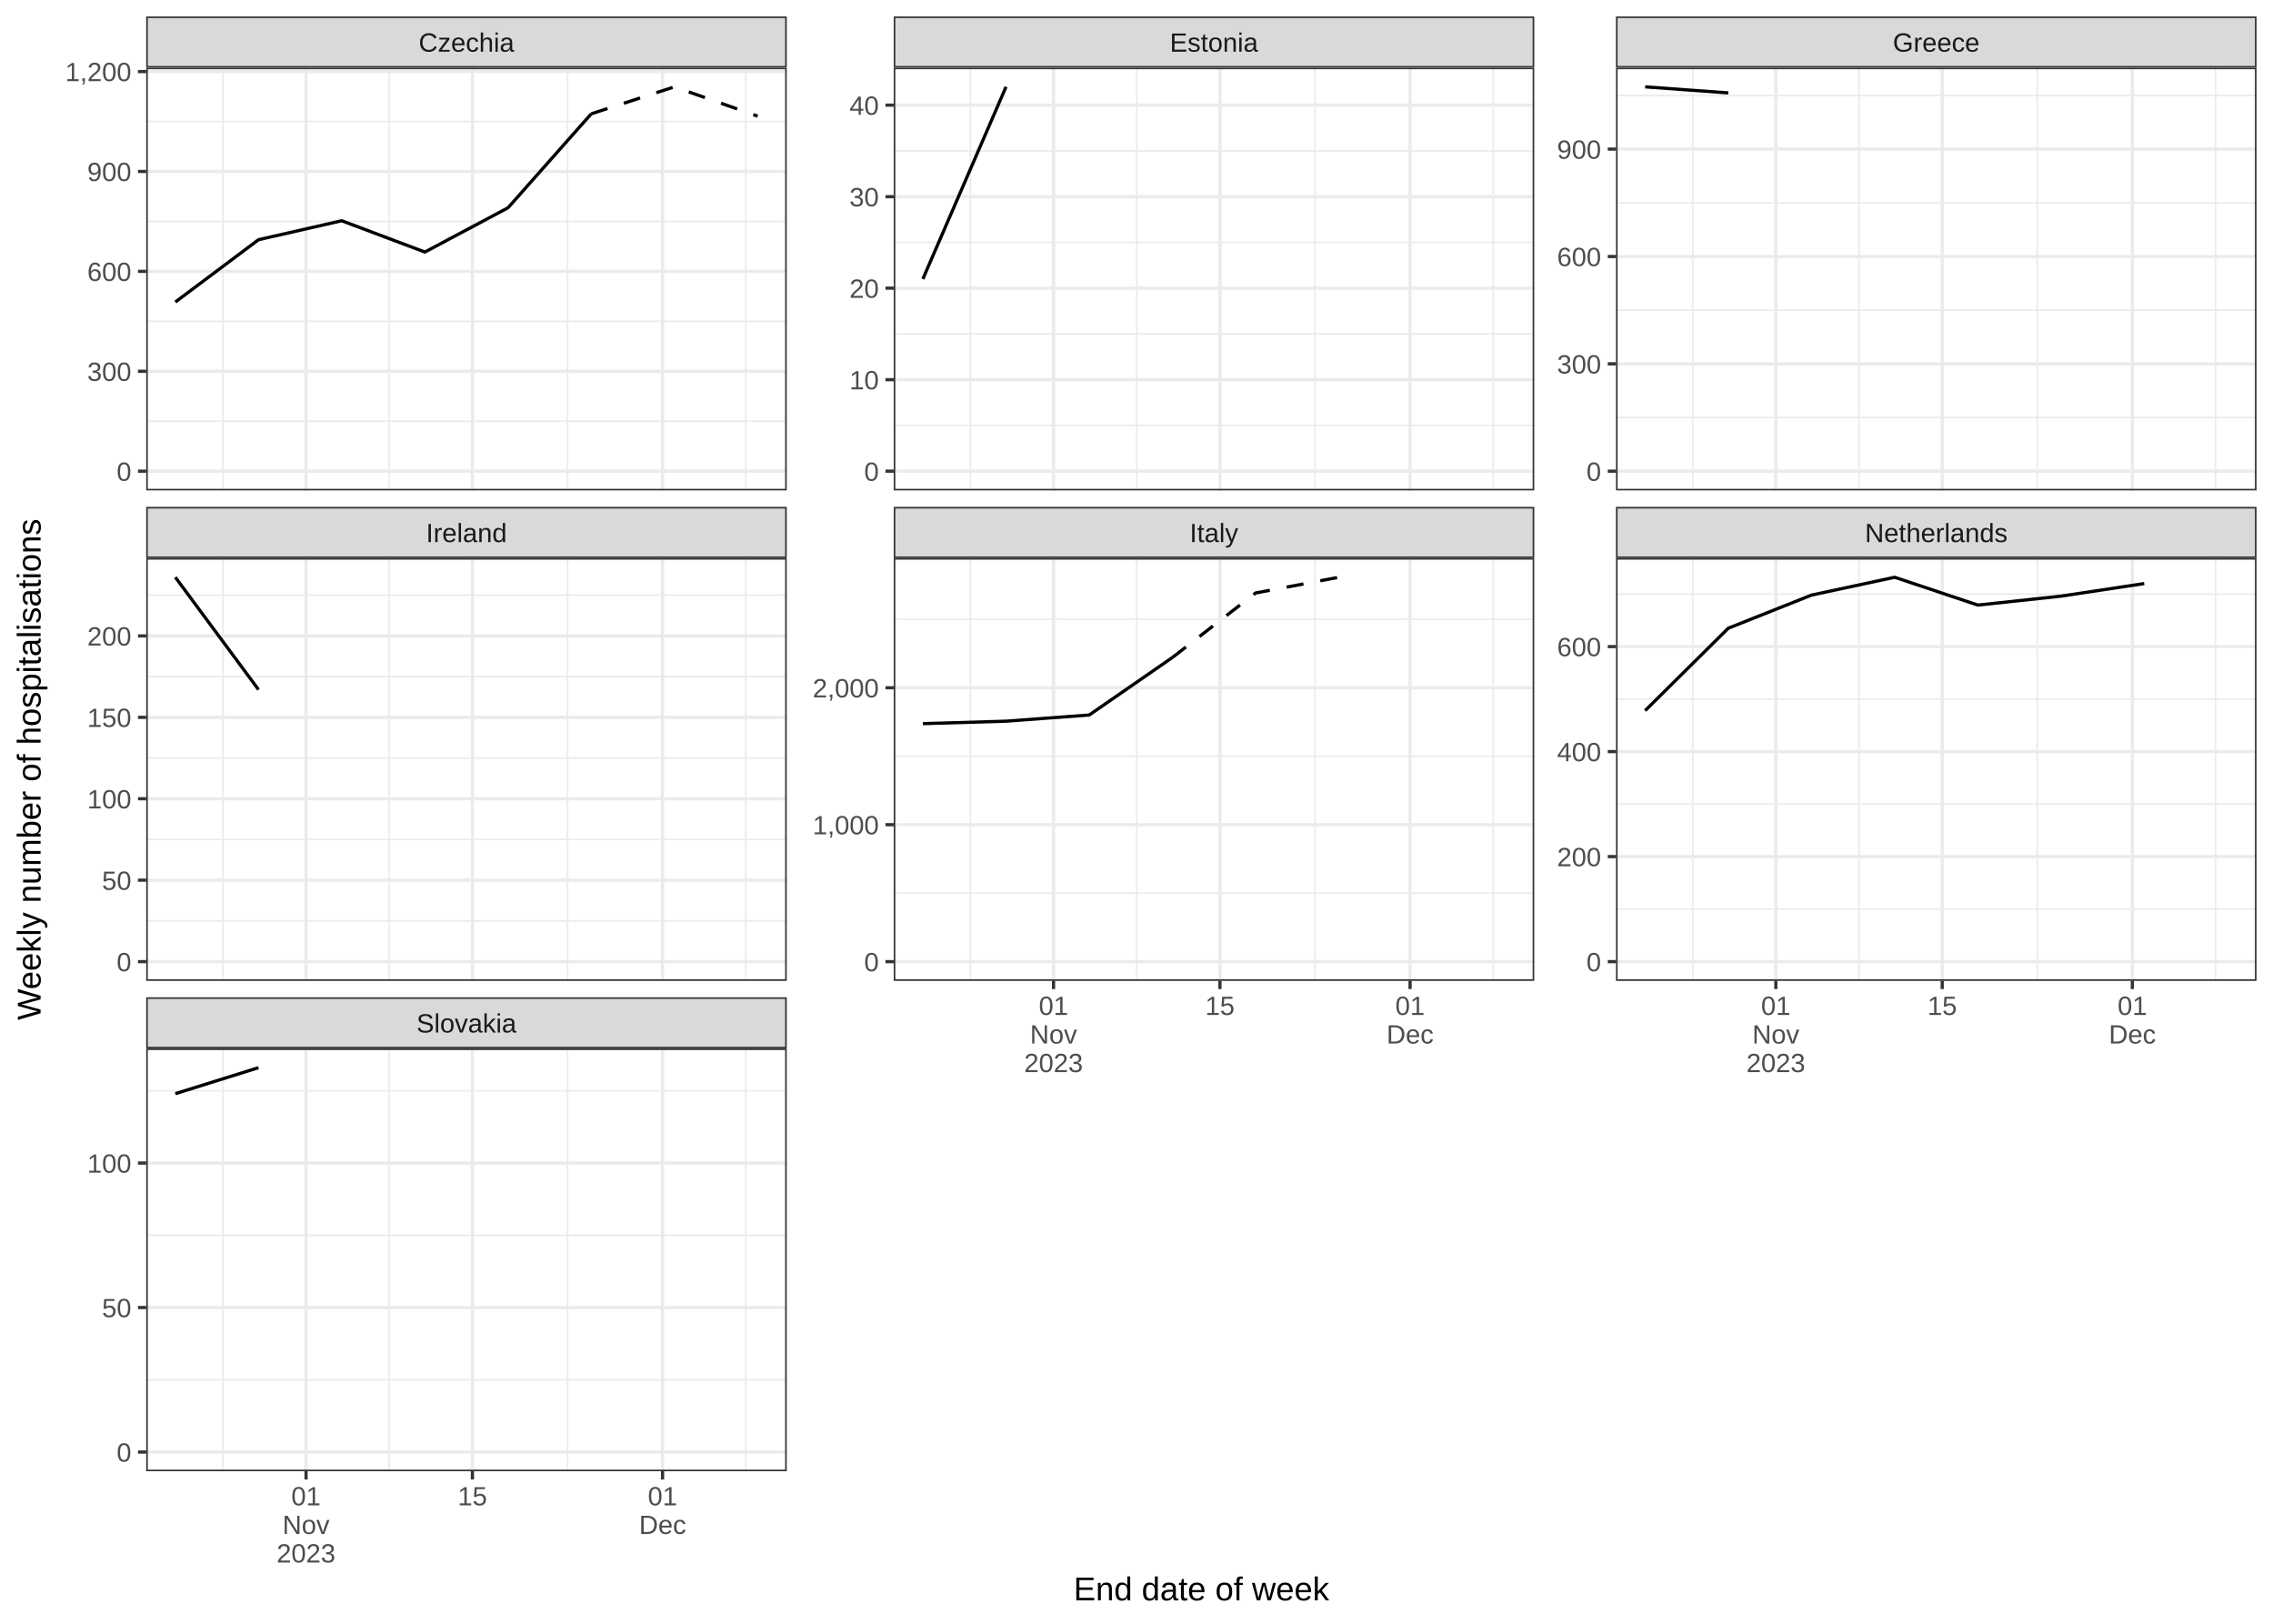
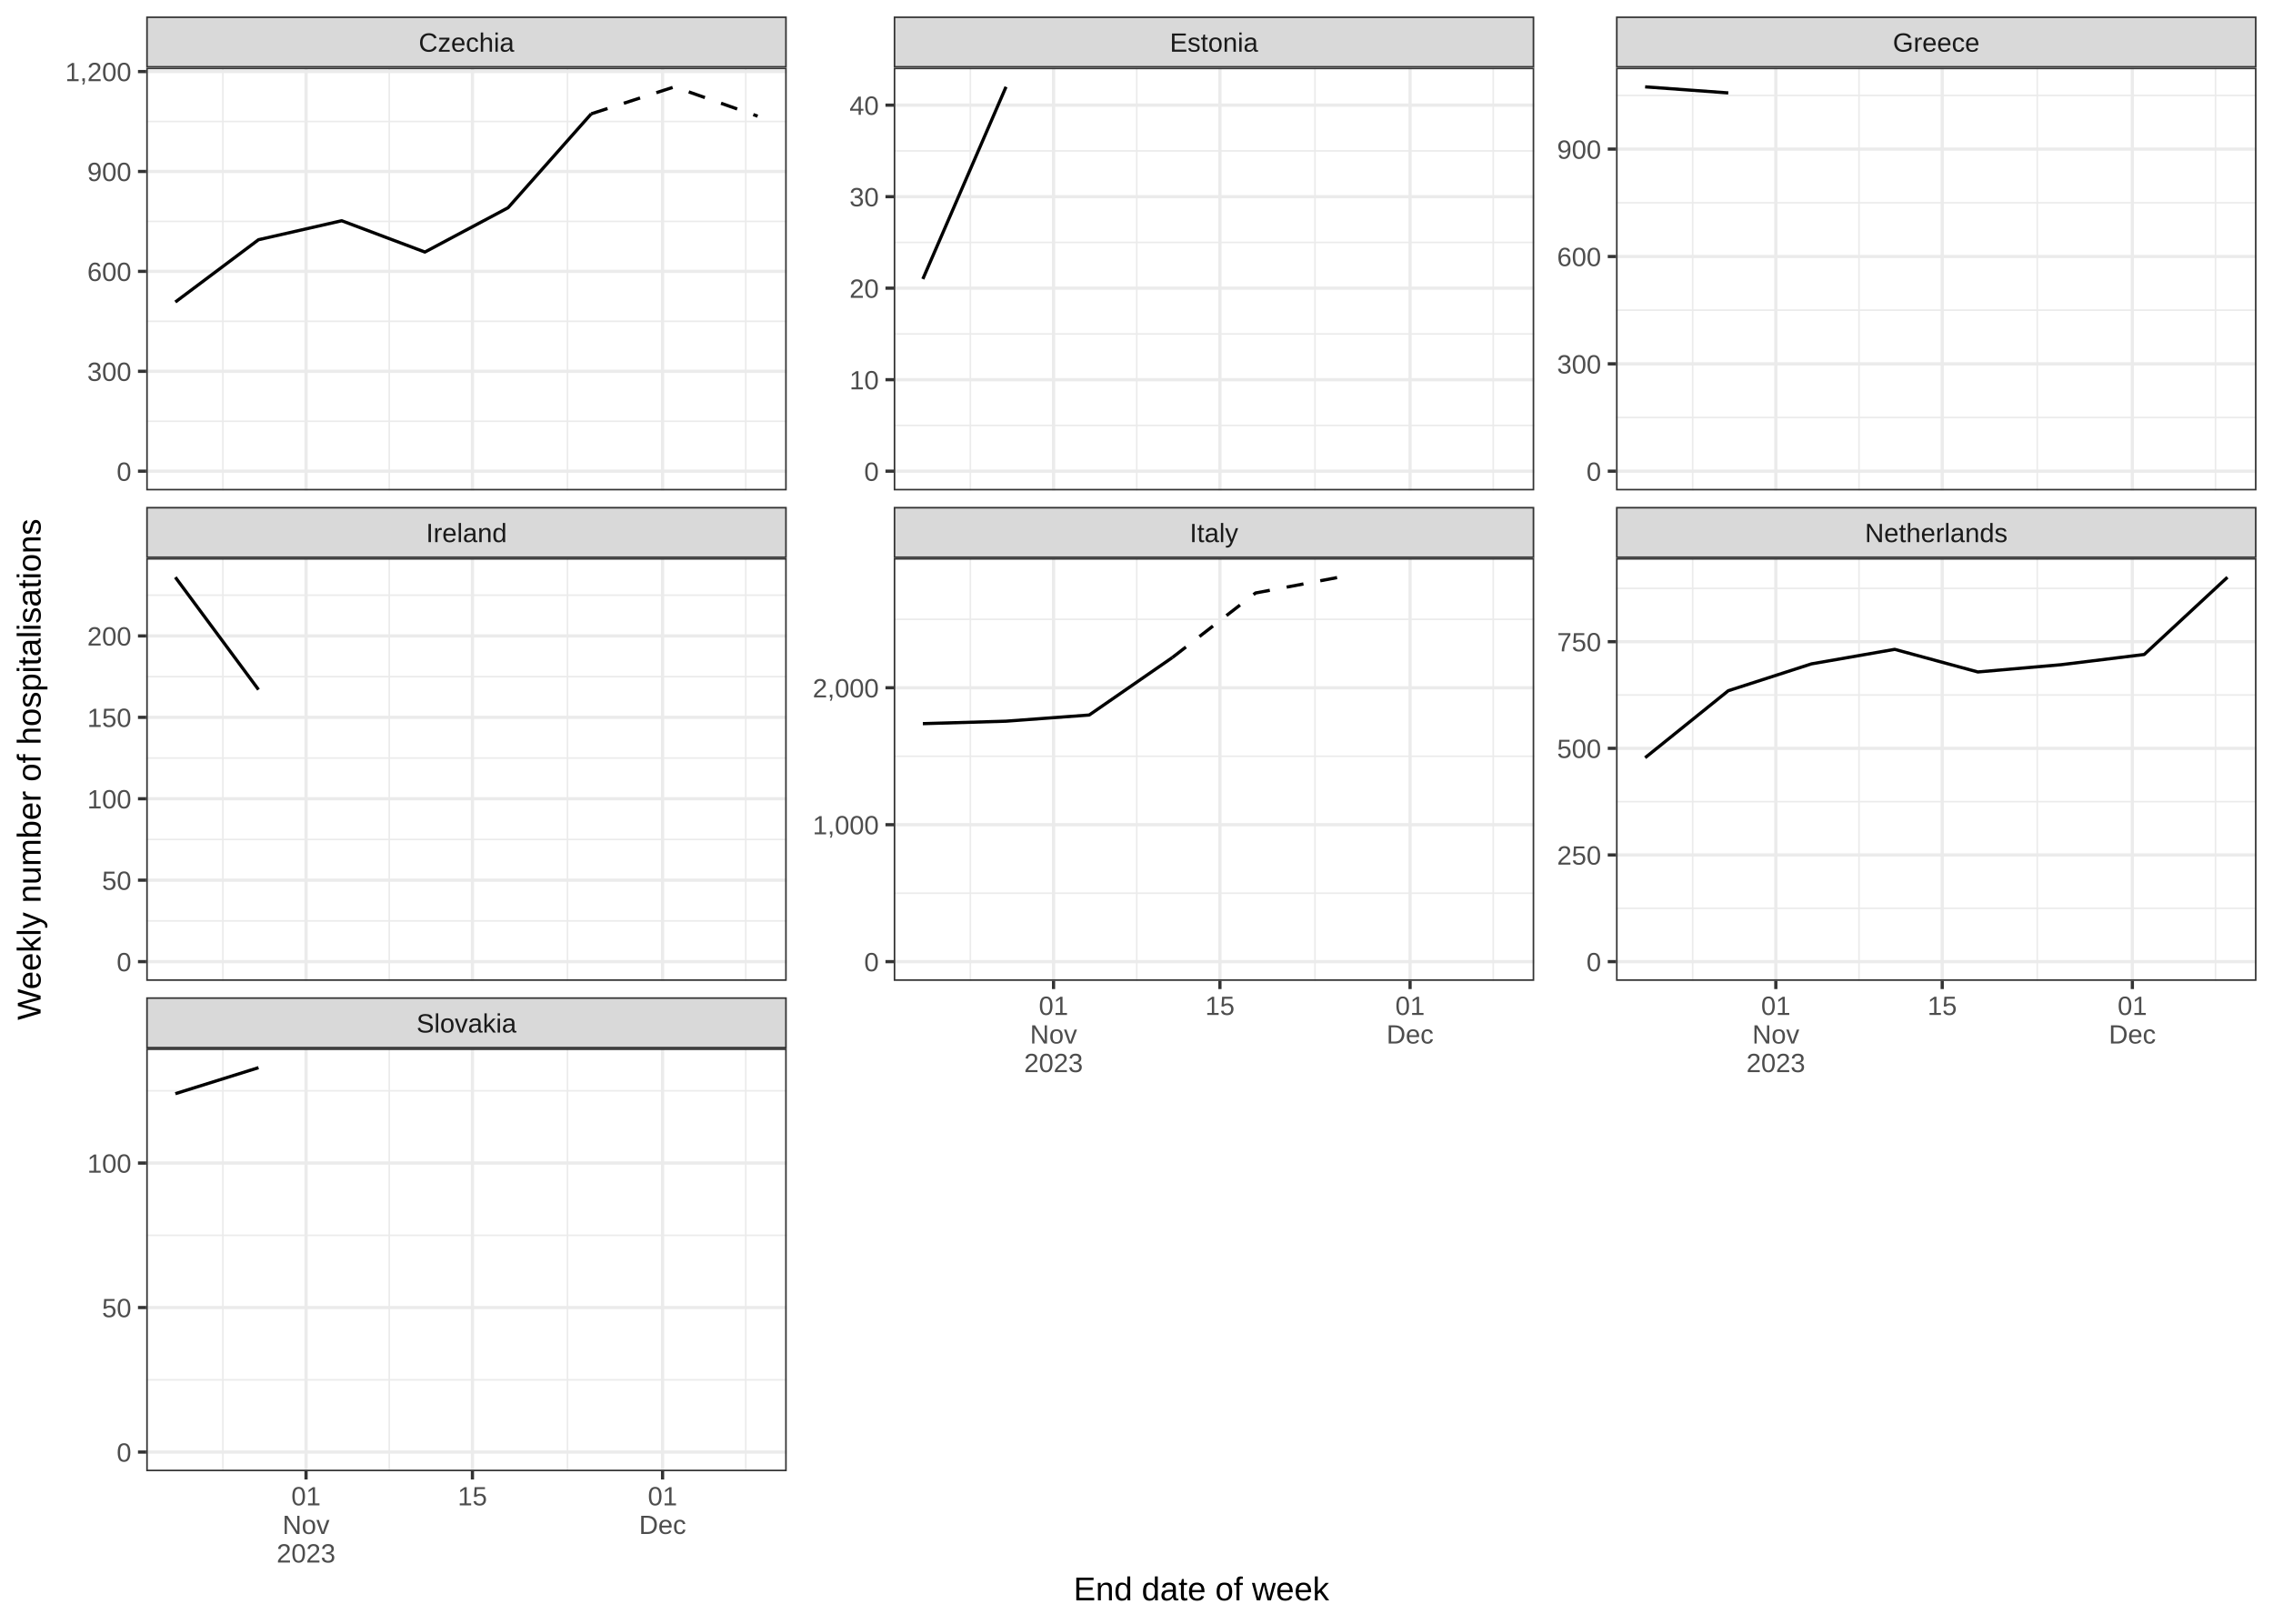
<svg xmlns="http://www.w3.org/2000/svg" class="svglite" width="756.00pt" height="540.00pt" viewBox="0 0 756.00 540.00">
  <defs>
    <style type="text/css">
    .svglite line, .svglite polyline, .svglite polygon, .svglite path, .svglite rect, .svglite circle {
      fill: none;
      stroke: #000000;
      stroke-linecap: round;
      stroke-linejoin: round;
      stroke-miterlimit: 10.00;
    }
    .svglite text {
      white-space: pre;
    }
  </style>
  </defs>
  <rect width="100%" height="100%" style="stroke: none; fill: #FFFFFF;" />
  <defs>
    <clipPath id="cpMC4wMHw3NTYuMDB8MC4wMHw1NDAuMDA=">
      <rect x="0.00" y="0.00" width="756.00" height="540.00" />
    </clipPath>
  </defs>
  <g clip-path="url(#cpMC4wMHw3NTYuMDB8MC4wMHw1NDAuMDA=)">
    <rect x="0.00" y="0.00" width="756.00" height="540.00" style="stroke-width: 1.07; stroke: #FFFFFF; fill: #FFFFFF;" />
  </g>
  <defs>
    <clipPath id="cpNDguNjN8MjYxLjY3fDIyLjQ5fDE2My4xMA==">
      <rect x="48.63" y="22.49" width="213.04" height="140.61" />
    </clipPath>
  </defs>
  <g clip-path="url(#cpNDguNjN8MjYxLjY3fDIyLjQ5fDE2My4xMA==)">
    <rect x="48.63" y="22.49" width="213.04" height="140.61" style="stroke-width: 1.07; stroke: none; fill: #FFFFFF;" />
    <polyline points="48.63,140.09 261.67,140.09 " style="stroke-width: 0.53; stroke: #EBEBEB; stroke-linecap: butt;" />
    <polyline points="48.63,106.86 261.67,106.86 " style="stroke-width: 0.53; stroke: #EBEBEB; stroke-linecap: butt;" />
    <polyline points="48.63,73.63 261.67,73.63 " style="stroke-width: 0.53; stroke: #EBEBEB; stroke-linecap: butt;" />
    <polyline points="48.63,40.40 261.67,40.40 " style="stroke-width: 0.53; stroke: #EBEBEB; stroke-linecap: butt;" />
    <polyline points="74.13,163.10 74.13,22.49 " style="stroke-width: 0.53; stroke: #EBEBEB; stroke-linecap: butt;" />
    <polyline points="129.46,163.10 129.46,22.49 " style="stroke-width: 0.53; stroke: #EBEBEB; stroke-linecap: butt;" />
    <polyline points="188.75,163.10 188.75,22.49 " style="stroke-width: 0.53; stroke: #EBEBEB; stroke-linecap: butt;" />
    <polyline points="248.03,163.10 248.03,22.49 " style="stroke-width: 0.53; stroke: #EBEBEB; stroke-linecap: butt;" />
    <polyline points="48.63,156.70 261.67,156.70 " style="stroke-width: 1.07; stroke: #EBEBEB; stroke-linecap: butt;" />
    <polyline points="48.63,123.48 261.67,123.48 " style="stroke-width: 1.07; stroke: #EBEBEB; stroke-linecap: butt;" />
    <polyline points="48.63,90.25 261.67,90.25 " style="stroke-width: 1.07; stroke: #EBEBEB; stroke-linecap: butt;" />
    <polyline points="48.63,57.02 261.67,57.02 " style="stroke-width: 1.07; stroke: #EBEBEB; stroke-linecap: butt;" />
    <polyline points="48.63,23.79 261.67,23.79 " style="stroke-width: 1.07; stroke: #EBEBEB; stroke-linecap: butt;" />
    <polyline points="101.79,163.10 101.79,22.49 " style="stroke-width: 1.07; stroke: #EBEBEB; stroke-linecap: butt;" />
    <polyline points="157.13,163.10 157.13,22.49 " style="stroke-width: 1.07; stroke: #EBEBEB; stroke-linecap: butt;" />
    <polyline points="220.37,163.10 220.37,22.49 " style="stroke-width: 1.07; stroke: #EBEBEB; stroke-linecap: butt;" />
    <polyline points="58.32,100.44 85.98,79.72 113.65,73.41 141.32,83.82 168.98,69.09 196.65,37.85 " style="stroke-width: 1.07; stroke-linecap: butt;" />
    <polyline points="196.65,37.85 224.32,28.88 251.99,38.63 " style="stroke-width: 1.07; stroke-dasharray: 5.69,5.69; stroke-linecap: butt;" />
    <rect x="48.63" y="22.49" width="213.04" height="140.61" style="stroke-width: 1.07; stroke: #333333;" />
  </g>
  <g clip-path="url(#cpMC4wMHw3NTYuMDB8MC4wMHw1NDAuMDA=)">
</g>
  <defs>
    <clipPath id="cpNDguNjN8MjYxLjY3fDE4NS41OXwzMjYuMTk=">
      <rect x="48.63" y="185.59" width="213.04" height="140.61" />
    </clipPath>
  </defs>
  <g clip-path="url(#cpNDguNjN8MjYxLjY3fDE4NS41OXwzMjYuMTk=)">
    <rect x="48.63" y="185.59" width="213.04" height="140.61" style="stroke-width: 1.07; stroke: none; fill: #FFFFFF;" />
    <polyline points="48.63,306.26 261.67,306.26 " style="stroke-width: 0.53; stroke: #EBEBEB; stroke-linecap: butt;" />
    <polyline points="48.63,279.18 261.67,279.18 " style="stroke-width: 0.53; stroke: #EBEBEB; stroke-linecap: butt;" />
    <polyline points="48.63,252.10 261.67,252.10 " style="stroke-width: 0.53; stroke: #EBEBEB; stroke-linecap: butt;" />
    <polyline points="48.63,225.02 261.67,225.02 " style="stroke-width: 0.53; stroke: #EBEBEB; stroke-linecap: butt;" />
    <polyline points="48.63,197.94 261.67,197.94 " style="stroke-width: 0.53; stroke: #EBEBEB; stroke-linecap: butt;" />
    <polyline points="74.13,326.19 74.13,185.59 " style="stroke-width: 0.53; stroke: #EBEBEB; stroke-linecap: butt;" />
    <polyline points="129.46,326.19 129.46,185.59 " style="stroke-width: 0.53; stroke: #EBEBEB; stroke-linecap: butt;" />
    <polyline points="188.75,326.19 188.75,185.59 " style="stroke-width: 0.53; stroke: #EBEBEB; stroke-linecap: butt;" />
    <polyline points="248.03,326.19 248.03,185.59 " style="stroke-width: 0.53; stroke: #EBEBEB; stroke-linecap: butt;" />
    <polyline points="48.63,319.80 261.67,319.80 " style="stroke-width: 1.07; stroke: #EBEBEB; stroke-linecap: butt;" />
    <polyline points="48.63,292.72 261.67,292.72 " style="stroke-width: 1.07; stroke: #EBEBEB; stroke-linecap: butt;" />
    <polyline points="48.63,265.64 261.67,265.64 " style="stroke-width: 1.07; stroke: #EBEBEB; stroke-linecap: butt;" />
    <polyline points="48.63,238.56 261.67,238.56 " style="stroke-width: 1.07; stroke: #EBEBEB; stroke-linecap: butt;" />
    <polyline points="48.63,211.48 261.67,211.48 " style="stroke-width: 1.07; stroke: #EBEBEB; stroke-linecap: butt;" />
    <polyline points="101.79,326.19 101.79,185.59 " style="stroke-width: 1.07; stroke: #EBEBEB; stroke-linecap: butt;" />
    <polyline points="157.13,326.19 157.13,185.59 " style="stroke-width: 1.07; stroke: #EBEBEB; stroke-linecap: butt;" />
    <polyline points="220.37,326.19 220.37,185.59 " style="stroke-width: 1.07; stroke: #EBEBEB; stroke-linecap: butt;" />
    <polyline points="58.32,191.98 85.98,229.35 " style="stroke-width: 1.07; stroke-linecap: butt;" />
    <rect x="48.63" y="185.59" width="213.04" height="140.61" style="stroke-width: 1.07; stroke: #333333;" />
  </g>
  <g clip-path="url(#cpMC4wMHw3NTYuMDB8MC4wMHw1NDAuMDA=)">
</g>
  <defs>
    <clipPath id="cpNDguNjN8MjYxLjY3fDM0OC42OHw0ODkuMjk=">
      <rect x="48.63" y="348.68" width="213.04" height="140.61" />
    </clipPath>
  </defs>
  <g clip-path="url(#cpNDguNjN8MjYxLjY3fDM0OC42OHw0ODkuMjk=)">
    <rect x="48.63" y="348.68" width="213.04" height="140.61" style="stroke-width: 1.07; stroke: none; fill: #FFFFFF;" />
    <polyline points="48.63,458.87 261.67,458.87 " style="stroke-width: 0.53; stroke: #EBEBEB; stroke-linecap: butt;" />
    <polyline points="48.63,410.82 261.67,410.82 " style="stroke-width: 0.53; stroke: #EBEBEB; stroke-linecap: butt;" />
    <polyline points="48.63,362.76 261.67,362.76 " style="stroke-width: 0.53; stroke: #EBEBEB; stroke-linecap: butt;" />
    <polyline points="74.13,489.29 74.13,348.68 " style="stroke-width: 0.53; stroke: #EBEBEB; stroke-linecap: butt;" />
    <polyline points="129.46,489.29 129.46,348.68 " style="stroke-width: 0.53; stroke: #EBEBEB; stroke-linecap: butt;" />
    <polyline points="188.75,489.29 188.75,348.68 " style="stroke-width: 0.53; stroke: #EBEBEB; stroke-linecap: butt;" />
    <polyline points="248.03,489.29 248.03,348.68 " style="stroke-width: 0.53; stroke: #EBEBEB; stroke-linecap: butt;" />
    <polyline points="48.63,482.90 261.67,482.90 " style="stroke-width: 1.07; stroke: #EBEBEB; stroke-linecap: butt;" />
    <polyline points="48.63,434.84 261.67,434.84 " style="stroke-width: 1.07; stroke: #EBEBEB; stroke-linecap: butt;" />
    <polyline points="48.63,386.79 261.67,386.79 " style="stroke-width: 1.07; stroke: #EBEBEB; stroke-linecap: butt;" />
    <polyline points="101.79,489.29 101.79,348.68 " style="stroke-width: 1.07; stroke: #EBEBEB; stroke-linecap: butt;" />
    <polyline points="157.13,489.29 157.13,348.68 " style="stroke-width: 1.07; stroke: #EBEBEB; stroke-linecap: butt;" />
    <polyline points="220.37,489.29 220.37,348.68 " style="stroke-width: 1.07; stroke: #EBEBEB; stroke-linecap: butt;" />
    <polyline points="58.32,363.72 85.98,355.07 " style="stroke-width: 1.07; stroke-linecap: butt;" />
    <rect x="48.63" y="348.68" width="213.04" height="140.61" style="stroke-width: 1.07; stroke: #333333;" />
  </g>
  <g clip-path="url(#cpMC4wMHw3NTYuMDB8MC4wMHw1NDAuMDA=)">
</g>
  <defs>
    <clipPath id="cpMjk3LjI1fDUxMC4yOXwyMi40OXwxNjMuMTA=">
      <rect x="297.25" y="22.49" width="213.04" height="140.61" />
    </clipPath>
  </defs>
  <g clip-path="url(#cpMjk3LjI1fDUxMC4yOXwyMi40OXwxNjMuMTA=)">
    <rect x="297.25" y="22.49" width="213.04" height="140.61" style="stroke-width: 1.07; stroke: none; fill: #FFFFFF;" />
    <polyline points="297.25,141.49 510.29,141.49 " style="stroke-width: 0.53; stroke: #EBEBEB; stroke-linecap: butt;" />
    <polyline points="297.25,111.05 510.29,111.05 " style="stroke-width: 0.53; stroke: #EBEBEB; stroke-linecap: butt;" />
    <polyline points="297.25,80.62 510.29,80.62 " style="stroke-width: 0.53; stroke: #EBEBEB; stroke-linecap: butt;" />
    <polyline points="297.25,50.19 510.29,50.19 " style="stroke-width: 0.53; stroke: #EBEBEB; stroke-linecap: butt;" />
    <polyline points="322.75,163.10 322.75,22.49 " style="stroke-width: 0.53; stroke: #EBEBEB; stroke-linecap: butt;" />
    <polyline points="378.08,163.10 378.08,22.49 " style="stroke-width: 0.53; stroke: #EBEBEB; stroke-linecap: butt;" />
    <polyline points="437.37,163.10 437.37,22.49 " style="stroke-width: 0.53; stroke: #EBEBEB; stroke-linecap: butt;" />
    <polyline points="496.65,163.10 496.65,22.49 " style="stroke-width: 0.53; stroke: #EBEBEB; stroke-linecap: butt;" />
    <polyline points="297.25,156.70 510.29,156.70 " style="stroke-width: 1.07; stroke: #EBEBEB; stroke-linecap: butt;" />
    <polyline points="297.25,126.27 510.29,126.27 " style="stroke-width: 1.07; stroke: #EBEBEB; stroke-linecap: butt;" />
    <polyline points="297.25,95.84 510.29,95.84 " style="stroke-width: 1.07; stroke: #EBEBEB; stroke-linecap: butt;" />
    <polyline points="297.25,65.40 510.29,65.40 " style="stroke-width: 1.07; stroke: #EBEBEB; stroke-linecap: butt;" />
    <polyline points="297.25,34.97 510.29,34.97 " style="stroke-width: 1.07; stroke: #EBEBEB; stroke-linecap: butt;" />
    <polyline points="350.41,163.10 350.41,22.49 " style="stroke-width: 1.07; stroke: #EBEBEB; stroke-linecap: butt;" />
    <polyline points="405.75,163.10 405.75,22.49 " style="stroke-width: 1.07; stroke: #EBEBEB; stroke-linecap: butt;" />
    <polyline points="468.99,163.10 468.99,22.49 " style="stroke-width: 1.07; stroke: #EBEBEB; stroke-linecap: butt;" />
    <polyline points="306.94,92.79 334.60,28.88 " style="stroke-width: 1.07; stroke-linecap: butt;" />
    <rect x="297.25" y="22.49" width="213.04" height="140.61" style="stroke-width: 1.07; stroke: #333333;" />
  </g>
  <g clip-path="url(#cpMC4wMHw3NTYuMDB8MC4wMHw1NDAuMDA=)">
</g>
  <defs>
    <clipPath id="cpMjk3LjI1fDUxMC4yOXwxODUuNTl8MzI2LjE5">
      <rect x="297.25" y="185.59" width="213.04" height="140.61" />
    </clipPath>
  </defs>
  <g clip-path="url(#cpMjk3LjI1fDUxMC4yOXwxODUuNTl8MzI2LjE5)">
    <rect x="297.25" y="185.59" width="213.04" height="140.61" style="stroke-width: 1.07; stroke: none; fill: #FFFFFF;" />
    <polyline points="297.25,297.03 510.29,297.03 " style="stroke-width: 0.53; stroke: #EBEBEB; stroke-linecap: butt;" />
    <polyline points="297.25,251.49 510.29,251.49 " style="stroke-width: 0.53; stroke: #EBEBEB; stroke-linecap: butt;" />
    <polyline points="297.25,205.96 510.29,205.96 " style="stroke-width: 0.53; stroke: #EBEBEB; stroke-linecap: butt;" />
    <polyline points="322.75,326.19 322.75,185.59 " style="stroke-width: 0.53; stroke: #EBEBEB; stroke-linecap: butt;" />
    <polyline points="378.08,326.19 378.08,185.59 " style="stroke-width: 0.53; stroke: #EBEBEB; stroke-linecap: butt;" />
    <polyline points="437.37,326.19 437.37,185.59 " style="stroke-width: 0.53; stroke: #EBEBEB; stroke-linecap: butt;" />
    <polyline points="496.65,326.19 496.65,185.59 " style="stroke-width: 0.53; stroke: #EBEBEB; stroke-linecap: butt;" />
    <polyline points="297.25,319.80 510.29,319.80 " style="stroke-width: 1.07; stroke: #EBEBEB; stroke-linecap: butt;" />
    <polyline points="297.25,274.26 510.29,274.26 " style="stroke-width: 1.07; stroke: #EBEBEB; stroke-linecap: butt;" />
    <polyline points="297.25,228.73 510.29,228.73 " style="stroke-width: 1.07; stroke: #EBEBEB; stroke-linecap: butt;" />
    <polyline points="350.41,326.19 350.41,185.59 " style="stroke-width: 1.07; stroke: #EBEBEB; stroke-linecap: butt;" />
    <polyline points="405.75,326.19 405.75,185.59 " style="stroke-width: 1.07; stroke: #EBEBEB; stroke-linecap: butt;" />
    <polyline points="468.99,326.19 468.99,185.59 " style="stroke-width: 1.07; stroke: #EBEBEB; stroke-linecap: butt;" />
    <polyline points="306.94,240.66 334.60,239.84 362.27,237.79 389.94,218.66 " style="stroke-width: 1.07; stroke-linecap: butt;" />
    <polyline points="389.94,218.66 417.60,197.21 445.27,191.98 " style="stroke-width: 1.07; stroke-dasharray: 5.69,5.69; stroke-linecap: butt;" />
    <rect x="297.25" y="185.59" width="213.04" height="140.61" style="stroke-width: 1.07; stroke: #333333;" />
  </g>
  <g clip-path="url(#cpMC4wMHw3NTYuMDB8MC4wMHw1NDAuMDA=)">
</g>
  <defs>
    <clipPath id="cpMjk3LjI1fDUxMC4yOXwzNDguNjh8NDg5LjI5">
      <rect x="297.25" y="348.68" width="213.04" height="140.61" />
    </clipPath>
  </defs>
  <g clip-path="url(#cpMjk3LjI1fDUxMC4yOXwzNDguNjh8NDg5LjI5)">
</g>
  <g clip-path="url(#cpMC4wMHw3NTYuMDB8MC4wMHw1NDAuMDA=)">
</g>
  <defs>
    <clipPath id="cpNTM3LjQ4fDc1MC41MnwyMi40OXwxNjMuMTA=">
      <rect x="537.48" y="22.49" width="213.04" height="140.61" />
    </clipPath>
  </defs>
  <g clip-path="url(#cpNTM3LjQ4fDc1MC41MnwyMi40OXwxNjMuMTA=)">
    <rect x="537.48" y="22.49" width="213.04" height="140.61" style="stroke-width: 1.07; stroke: none; fill: #FFFFFF;" />
    <polyline points="537.48,138.85 750.52,138.85 " style="stroke-width: 0.53; stroke: #EBEBEB; stroke-linecap: butt;" />
    <polyline points="537.48,103.15 750.52,103.15 " style="stroke-width: 0.53; stroke: #EBEBEB; stroke-linecap: butt;" />
    <polyline points="537.48,67.44 750.52,67.44 " style="stroke-width: 0.53; stroke: #EBEBEB; stroke-linecap: butt;" />
    <polyline points="537.48,31.74 750.52,31.74 " style="stroke-width: 0.53; stroke: #EBEBEB; stroke-linecap: butt;" />
    <polyline points="562.98,163.10 562.98,22.49 " style="stroke-width: 0.53; stroke: #EBEBEB; stroke-linecap: butt;" />
    <polyline points="618.31,163.10 618.31,22.49 " style="stroke-width: 0.53; stroke: #EBEBEB; stroke-linecap: butt;" />
    <polyline points="677.60,163.10 677.60,22.49 " style="stroke-width: 0.53; stroke: #EBEBEB; stroke-linecap: butt;" />
    <polyline points="736.88,163.10 736.88,22.49 " style="stroke-width: 0.53; stroke: #EBEBEB; stroke-linecap: butt;" />
    <polyline points="537.48,156.70 750.52,156.70 " style="stroke-width: 1.07; stroke: #EBEBEB; stroke-linecap: butt;" />
    <polyline points="537.48,121.00 750.52,121.00 " style="stroke-width: 1.07; stroke: #EBEBEB; stroke-linecap: butt;" />
    <polyline points="537.48,85.30 750.52,85.30 " style="stroke-width: 1.07; stroke: #EBEBEB; stroke-linecap: butt;" />
    <polyline points="537.48,49.59 750.52,49.59 " style="stroke-width: 1.07; stroke: #EBEBEB; stroke-linecap: butt;" />
    <polyline points="590.64,163.10 590.64,22.49 " style="stroke-width: 1.07; stroke: #EBEBEB; stroke-linecap: butt;" />
    <polyline points="645.98,163.10 645.98,22.49 " style="stroke-width: 1.07; stroke: #EBEBEB; stroke-linecap: butt;" />
    <polyline points="709.22,163.10 709.22,22.49 " style="stroke-width: 1.07; stroke: #EBEBEB; stroke-linecap: butt;" />
    <polyline points="547.17,28.88 574.83,30.90 " style="stroke-width: 1.07; stroke-linecap: butt;" />
    <rect x="537.48" y="22.49" width="213.04" height="140.61" style="stroke-width: 1.07; stroke: #333333;" />
  </g>
  <g clip-path="url(#cpMC4wMHw3NTYuMDB8MC4wMHw1NDAuMDA=)">
</g>
  <defs>
    <clipPath id="cpNTM3LjQ4fDc1MC41MnwxODUuNTl8MzI2LjE5">
      <rect x="537.48" y="185.59" width="213.04" height="140.61" />
    </clipPath>
  </defs>
  <g clip-path="url(#cpNTM3LjQ4fDc1MC41MnwxODUuNTl8MzI2LjE5)">
    <rect x="537.48" y="185.59" width="213.04" height="140.61" style="stroke-width: 1.07; stroke: none; fill: #FFFFFF;" />
-     <polyline points="537.48,302.34 750.52,302.34 " style="stroke-width: 0.53; stroke: #EBEBEB; stroke-linecap: butt;" />
-     <polyline points="537.48,267.41 750.52,267.41 " style="stroke-width: 0.53; stroke: #EBEBEB; stroke-linecap: butt;" />
-     <polyline points="537.48,232.49 750.52,232.49 " style="stroke-width: 0.53; stroke: #EBEBEB; stroke-linecap: butt;" />
-     <polyline points="537.48,197.57 750.52,197.57 " style="stroke-width: 0.53; stroke: #EBEBEB; stroke-linecap: butt;" />
+     <polyline points="537.48,302.07 750.52,302.07 " style="stroke-width: 0.53; stroke: #EBEBEB; stroke-linecap: butt;" />
+     <polyline points="537.48,266.60 750.52,266.60 " style="stroke-width: 0.53; stroke: #EBEBEB; stroke-linecap: butt;" />
+     <polyline points="537.48,231.13 750.52,231.13 " style="stroke-width: 0.53; stroke: #EBEBEB; stroke-linecap: butt;" />
+     <polyline points="537.48,195.67 750.52,195.67 " style="stroke-width: 0.53; stroke: #EBEBEB; stroke-linecap: butt;" />
    <polyline points="562.98,326.19 562.98,185.59 " style="stroke-width: 0.53; stroke: #EBEBEB; stroke-linecap: butt;" />
    <polyline points="618.31,326.19 618.31,185.59 " style="stroke-width: 0.53; stroke: #EBEBEB; stroke-linecap: butt;" />
    <polyline points="677.60,326.19 677.60,185.59 " style="stroke-width: 0.53; stroke: #EBEBEB; stroke-linecap: butt;" />
    <polyline points="736.88,326.19 736.88,185.59 " style="stroke-width: 0.53; stroke: #EBEBEB; stroke-linecap: butt;" />
    <polyline points="537.48,319.80 750.52,319.80 " style="stroke-width: 1.07; stroke: #EBEBEB; stroke-linecap: butt;" />
-     <polyline points="537.48,284.88 750.52,284.88 " style="stroke-width: 1.07; stroke: #EBEBEB; stroke-linecap: butt;" />
-     <polyline points="537.48,249.95 750.52,249.95 " style="stroke-width: 1.07; stroke: #EBEBEB; stroke-linecap: butt;" />
-     <polyline points="537.48,215.03 750.52,215.03 " style="stroke-width: 1.07; stroke: #EBEBEB; stroke-linecap: butt;" />
+     <polyline points="537.48,284.33 750.52,284.33 " style="stroke-width: 1.07; stroke: #EBEBEB; stroke-linecap: butt;" />
+     <polyline points="537.48,248.87 750.52,248.87 " style="stroke-width: 1.07; stroke: #EBEBEB; stroke-linecap: butt;" />
+     <polyline points="537.48,213.40 750.52,213.40 " style="stroke-width: 1.07; stroke: #EBEBEB; stroke-linecap: butt;" />
    <polyline points="590.64,326.19 590.64,185.59 " style="stroke-width: 1.07; stroke: #EBEBEB; stroke-linecap: butt;" />
    <polyline points="645.98,326.19 645.98,185.59 " style="stroke-width: 1.07; stroke: #EBEBEB; stroke-linecap: butt;" />
    <polyline points="709.22,326.19 709.22,185.59 " style="stroke-width: 1.07; stroke: #EBEBEB; stroke-linecap: butt;" />
-     <polyline points="547.17,236.33 574.83,208.92 602.50,197.91 630.17,191.98 657.84,201.23 685.50,198.26 713.17,194.07 " style="stroke-width: 1.07; stroke-linecap: butt;" />
+     <polyline points="547.17,251.99 574.83,229.71 602.50,220.78 630.17,215.95 657.84,223.47 685.50,221.06 713.17,217.66 740.84,191.98 " style="stroke-width: 1.07; stroke-linecap: butt;" />
    <rect x="537.48" y="185.59" width="213.04" height="140.61" style="stroke-width: 1.07; stroke: #333333;" />
  </g>
  <g clip-path="url(#cpMC4wMHw3NTYuMDB8MC4wMHw1NDAuMDA=)">
</g>
  <defs>
    <clipPath id="cpNTM3LjQ4fDc1MC41MnwzNDguNjh8NDg5LjI5">
      <rect x="537.48" y="348.68" width="213.04" height="140.61" />
    </clipPath>
  </defs>
  <g clip-path="url(#cpNTM3LjQ4fDc1MC41MnwzNDguNjh8NDg5LjI5)">
</g>
  <g clip-path="url(#cpMC4wMHw3NTYuMDB8MC4wMHw1NDAuMDA=)">
</g>
  <defs>
    <clipPath id="cpNDguNjN8MjYxLjY3fDMzMS42N3wzNDguNjg=">
      <rect x="48.63" y="331.67" width="213.04" height="17.01" />
    </clipPath>
  </defs>
  <g clip-path="url(#cpNDguNjN8MjYxLjY3fDMzMS42N3wzNDguNjg=)">
    <rect x="48.63" y="331.67" width="213.04" height="17.01" style="stroke-width: 1.07; stroke: #333333; fill: #D9D9D9;" />
    <text x="155.15" y="343.38" text-anchor="middle" style="font-size: 8.80px;fill: #1A1A1A; font-family: &quot;Liberation Sans&quot;;" textLength="36.96px" lengthAdjust="spacingAndGlyphs">Slovakia</text>
  </g>
  <g clip-path="url(#cpMC4wMHw3NTYuMDB8MC4wMHw1NDAuMDA=)">
</g>
  <defs>
    <clipPath id="cpMjk3LjI1fDUxMC4yOXwzMzEuNjd8MzQ4LjY4">
      <rect x="297.25" y="331.67" width="213.04" height="17.01" />
    </clipPath>
  </defs>
  <g clip-path="url(#cpMjk3LjI1fDUxMC4yOXwzMzEuNjd8MzQ4LjY4)">
</g>
  <g clip-path="url(#cpMC4wMHw3NTYuMDB8MC4wMHw1NDAuMDA=)">
</g>
  <defs>
    <clipPath id="cpNTM3LjQ4fDc1MC41MnwzMzEuNjd8MzQ4LjY4">
      <rect x="537.48" y="331.67" width="213.04" height="17.01" />
    </clipPath>
  </defs>
  <g clip-path="url(#cpNTM3LjQ4fDc1MC41MnwzMzEuNjd8MzQ4LjY4)">
</g>
  <g clip-path="url(#cpMC4wMHw3NTYuMDB8MC4wMHw1NDAuMDA=)">
</g>
  <defs>
    <clipPath id="cpNDguNjN8MjYxLjY3fDE2OC41OHwxODUuNTk=">
      <rect x="48.63" y="168.58" width="213.04" height="17.01" />
    </clipPath>
  </defs>
  <g clip-path="url(#cpNDguNjN8MjYxLjY3fDE2OC41OHwxODUuNTk=)">
    <rect x="48.63" y="168.58" width="213.04" height="17.01" style="stroke-width: 1.07; stroke: #333333; fill: #D9D9D9;" />
    <text x="155.15" y="180.29" text-anchor="middle" style="font-size: 8.80px;fill: #1A1A1A; font-family: &quot;Liberation Sans&quot;;" textLength="30.43px" lengthAdjust="spacingAndGlyphs">Ireland</text>
  </g>
  <g clip-path="url(#cpMC4wMHw3NTYuMDB8MC4wMHw1NDAuMDA=)">
</g>
  <defs>
    <clipPath id="cpMjk3LjI1fDUxMC4yOXwxNjguNTh8MTg1LjU5">
      <rect x="297.25" y="168.58" width="213.04" height="17.01" />
    </clipPath>
  </defs>
  <g clip-path="url(#cpMjk3LjI1fDUxMC4yOXwxNjguNTh8MTg1LjU5)">
    <rect x="297.25" y="168.58" width="213.04" height="17.01" style="stroke-width: 1.07; stroke: #333333; fill: #D9D9D9;" />
    <text x="403.77" y="180.29" text-anchor="middle" style="font-size: 8.80px;fill: #1A1A1A; font-family: &quot;Liberation Sans&quot;;" textLength="19.09px" lengthAdjust="spacingAndGlyphs">Italy</text>
  </g>
  <g clip-path="url(#cpMC4wMHw3NTYuMDB8MC4wMHw1NDAuMDA=)">
</g>
  <defs>
    <clipPath id="cpNTM3LjQ4fDc1MC41MnwxNjguNTh8MTg1LjU5">
      <rect x="537.48" y="168.58" width="213.04" height="17.01" />
    </clipPath>
  </defs>
  <g clip-path="url(#cpNTM3LjQ4fDc1MC41MnwxNjguNTh8MTg1LjU5)">
    <rect x="537.48" y="168.58" width="213.04" height="17.01" style="stroke-width: 1.07; stroke: #333333; fill: #D9D9D9;" />
    <text x="644.00" y="180.29" text-anchor="middle" style="font-size: 8.80px;fill: #1A1A1A; font-family: &quot;Liberation Sans&quot;;" textLength="53.63px" lengthAdjust="spacingAndGlyphs">Netherlands</text>
  </g>
  <g clip-path="url(#cpMC4wMHw3NTYuMDB8MC4wMHw1NDAuMDA=)">
</g>
  <defs>
    <clipPath id="cpNDguNjN8MjYxLjY3fDUuNDh8MjIuNDk=">
      <rect x="48.63" y="5.48" width="213.04" height="17.01" />
    </clipPath>
  </defs>
  <g clip-path="url(#cpNDguNjN8MjYxLjY3fDUuNDh8MjIuNDk=)">
    <rect x="48.63" y="5.48" width="213.04" height="17.01" style="stroke-width: 1.07; stroke: #333333; fill: #D9D9D9;" />
    <text x="155.15" y="17.19" text-anchor="middle" style="font-size: 8.80px;fill: #1A1A1A; font-family: &quot;Liberation Sans&quot;;" textLength="34.42px" lengthAdjust="spacingAndGlyphs">Czechia</text>
  </g>
  <g clip-path="url(#cpMC4wMHw3NTYuMDB8MC4wMHw1NDAuMDA=)">
</g>
  <defs>
    <clipPath id="cpMjk3LjI1fDUxMC4yOXw1LjQ4fDIyLjQ5">
      <rect x="297.25" y="5.48" width="213.04" height="17.01" />
    </clipPath>
  </defs>
  <g clip-path="url(#cpMjk3LjI1fDUxMC4yOXw1LjQ4fDIyLjQ5)">
    <rect x="297.25" y="5.48" width="213.04" height="17.01" style="stroke-width: 1.07; stroke: #333333; fill: #D9D9D9;" />
    <text x="403.77" y="17.19" text-anchor="middle" style="font-size: 8.80px;fill: #1A1A1A; font-family: &quot;Liberation Sans&quot;;" textLength="32.39px" lengthAdjust="spacingAndGlyphs">Estonia</text>
  </g>
  <g clip-path="url(#cpMC4wMHw3NTYuMDB8MC4wMHw1NDAuMDA=)">
</g>
  <defs>
    <clipPath id="cpNTM3LjQ4fDc1MC41Mnw1LjQ4fDIyLjQ5">
      <rect x="537.48" y="5.48" width="213.04" height="17.01" />
    </clipPath>
  </defs>
  <g clip-path="url(#cpNTM3LjQ4fDc1MC41Mnw1LjQ4fDIyLjQ5)">
    <rect x="537.48" y="5.48" width="213.04" height="17.01" style="stroke-width: 1.07; stroke: #333333; fill: #D9D9D9;" />
    <text x="644.00" y="17.19" text-anchor="middle" style="font-size: 8.80px;fill: #1A1A1A; font-family: &quot;Liberation Sans&quot;;" textLength="31.32px" lengthAdjust="spacingAndGlyphs">Greece</text>
  </g>
  <g clip-path="url(#cpMC4wMHw3NTYuMDB8MC4wMHw1NDAuMDA=)">
    <polyline points="101.79,492.03 101.79,489.29 " style="stroke-width: 1.07; stroke: #333333; stroke-linecap: butt;" />
    <polyline points="157.13,492.03 157.13,489.29 " style="stroke-width: 1.07; stroke: #333333; stroke-linecap: butt;" />
    <polyline points="220.37,492.03 220.37,489.29 " style="stroke-width: 1.07; stroke: #333333; stroke-linecap: butt;" />
    <text x="101.79" y="500.63" text-anchor="middle" style="font-size: 8.80px;fill: #4D4D4D; font-family: &quot;Liberation Sans&quot;;" textLength="11.19px" lengthAdjust="spacingAndGlyphs">01</text>
    <text x="101.79" y="510.14" text-anchor="middle" style="font-size: 8.80px;fill: #4D4D4D; font-family: &quot;Liberation Sans&quot;;" textLength="17.17px" lengthAdjust="spacingAndGlyphs">Nov</text>
    <text x="101.79" y="519.64" text-anchor="middle" style="font-size: 8.80px;fill: #4D4D4D; font-family: &quot;Liberation Sans&quot;;" textLength="22.38px" lengthAdjust="spacingAndGlyphs">2023</text>
    <text x="157.13" y="500.63" text-anchor="middle" style="font-size: 8.80px;fill: #4D4D4D; font-family: &quot;Liberation Sans&quot;;" textLength="11.19px" lengthAdjust="spacingAndGlyphs">15</text>
    <text x="220.37" y="500.63" text-anchor="middle" style="font-size: 8.80px;fill: #4D4D4D; font-family: &quot;Liberation Sans&quot;;" textLength="11.19px" lengthAdjust="spacingAndGlyphs">01</text>
    <text x="220.37" y="510.14" text-anchor="middle" style="font-size: 8.80px;fill: #4D4D4D; font-family: &quot;Liberation Sans&quot;;" textLength="17.03px" lengthAdjust="spacingAndGlyphs">Dec</text>
    <polyline points="350.41,328.93 350.41,326.19 " style="stroke-width: 1.07; stroke: #333333; stroke-linecap: butt;" />
    <polyline points="405.75,328.93 405.75,326.19 " style="stroke-width: 1.07; stroke: #333333; stroke-linecap: butt;" />
    <polyline points="468.99,328.93 468.99,326.19 " style="stroke-width: 1.07; stroke: #333333; stroke-linecap: butt;" />
    <text x="350.41" y="337.54" text-anchor="middle" style="font-size: 8.80px;fill: #4D4D4D; font-family: &quot;Liberation Sans&quot;;" textLength="11.19px" lengthAdjust="spacingAndGlyphs">01</text>
    <text x="350.41" y="347.04" text-anchor="middle" style="font-size: 8.80px;fill: #4D4D4D; font-family: &quot;Liberation Sans&quot;;" textLength="17.17px" lengthAdjust="spacingAndGlyphs">Nov</text>
    <text x="350.41" y="356.55" text-anchor="middle" style="font-size: 8.80px;fill: #4D4D4D; font-family: &quot;Liberation Sans&quot;;" textLength="22.38px" lengthAdjust="spacingAndGlyphs">2023</text>
    <text x="405.75" y="337.54" text-anchor="middle" style="font-size: 8.80px;fill: #4D4D4D; font-family: &quot;Liberation Sans&quot;;" textLength="11.19px" lengthAdjust="spacingAndGlyphs">15</text>
    <text x="468.99" y="337.54" text-anchor="middle" style="font-size: 8.80px;fill: #4D4D4D; font-family: &quot;Liberation Sans&quot;;" textLength="11.19px" lengthAdjust="spacingAndGlyphs">01</text>
    <text x="468.99" y="347.04" text-anchor="middle" style="font-size: 8.80px;fill: #4D4D4D; font-family: &quot;Liberation Sans&quot;;" textLength="17.03px" lengthAdjust="spacingAndGlyphs">Dec</text>
    <polyline points="590.64,328.93 590.64,326.19 " style="stroke-width: 1.07; stroke: #333333; stroke-linecap: butt;" />
    <polyline points="645.98,328.93 645.98,326.19 " style="stroke-width: 1.07; stroke: #333333; stroke-linecap: butt;" />
    <polyline points="709.22,328.93 709.22,326.19 " style="stroke-width: 1.07; stroke: #333333; stroke-linecap: butt;" />
    <text x="590.64" y="337.54" text-anchor="middle" style="font-size: 8.80px;fill: #4D4D4D; font-family: &quot;Liberation Sans&quot;;" textLength="11.19px" lengthAdjust="spacingAndGlyphs">01</text>
    <text x="590.64" y="347.04" text-anchor="middle" style="font-size: 8.80px;fill: #4D4D4D; font-family: &quot;Liberation Sans&quot;;" textLength="17.17px" lengthAdjust="spacingAndGlyphs">Nov</text>
    <text x="590.64" y="356.55" text-anchor="middle" style="font-size: 8.80px;fill: #4D4D4D; font-family: &quot;Liberation Sans&quot;;" textLength="22.38px" lengthAdjust="spacingAndGlyphs">2023</text>
    <text x="645.98" y="337.54" text-anchor="middle" style="font-size: 8.80px;fill: #4D4D4D; font-family: &quot;Liberation Sans&quot;;" textLength="11.19px" lengthAdjust="spacingAndGlyphs">15</text>
    <text x="709.22" y="337.54" text-anchor="middle" style="font-size: 8.80px;fill: #4D4D4D; font-family: &quot;Liberation Sans&quot;;" textLength="11.19px" lengthAdjust="spacingAndGlyphs">01</text>
    <text x="709.22" y="347.04" text-anchor="middle" style="font-size: 8.80px;fill: #4D4D4D; font-family: &quot;Liberation Sans&quot;;" textLength="17.03px" lengthAdjust="spacingAndGlyphs">Dec</text>
    <text x="532.55" y="159.91" text-anchor="end" style="font-size: 8.80px;fill: #4D4D4D; font-family: &quot;Liberation Sans&quot;;" textLength="5.59px" lengthAdjust="spacingAndGlyphs">0</text>
    <text x="532.55" y="124.21" text-anchor="end" style="font-size: 8.80px;fill: #4D4D4D; font-family: &quot;Liberation Sans&quot;;" textLength="16.78px" lengthAdjust="spacingAndGlyphs">300</text>
    <text x="532.55" y="88.50" text-anchor="end" style="font-size: 8.80px;fill: #4D4D4D; font-family: &quot;Liberation Sans&quot;;" textLength="16.78px" lengthAdjust="spacingAndGlyphs">600</text>
    <text x="532.55" y="52.80" text-anchor="end" style="font-size: 8.80px;fill: #4D4D4D; font-family: &quot;Liberation Sans&quot;;" textLength="16.78px" lengthAdjust="spacingAndGlyphs">900</text>
    <polyline points="534.74,156.70 537.48,156.70 " style="stroke-width: 1.07; stroke: #333333; stroke-linecap: butt;" />
    <polyline points="534.74,121.00 537.48,121.00 " style="stroke-width: 1.07; stroke: #333333; stroke-linecap: butt;" />
    <polyline points="534.74,85.30 537.48,85.30 " style="stroke-width: 1.07; stroke: #333333; stroke-linecap: butt;" />
    <polyline points="534.74,49.59 537.48,49.59 " style="stroke-width: 1.07; stroke: #333333; stroke-linecap: butt;" />
    <text x="532.55" y="323.01" text-anchor="end" style="font-size: 8.80px;fill: #4D4D4D; font-family: &quot;Liberation Sans&quot;;" textLength="5.59px" lengthAdjust="spacingAndGlyphs">0</text>
-     <text x="532.55" y="288.08" text-anchor="end" style="font-size: 8.80px;fill: #4D4D4D; font-family: &quot;Liberation Sans&quot;;" textLength="16.78px" lengthAdjust="spacingAndGlyphs">200</text>
-     <text x="532.55" y="253.16" text-anchor="end" style="font-size: 8.80px;fill: #4D4D4D; font-family: &quot;Liberation Sans&quot;;" textLength="16.78px" lengthAdjust="spacingAndGlyphs">400</text>
-     <text x="532.55" y="218.23" text-anchor="end" style="font-size: 8.80px;fill: #4D4D4D; font-family: &quot;Liberation Sans&quot;;" textLength="16.78px" lengthAdjust="spacingAndGlyphs">600</text>
+     <text x="532.55" y="287.54" text-anchor="end" style="font-size: 8.80px;fill: #4D4D4D; font-family: &quot;Liberation Sans&quot;;" textLength="16.78px" lengthAdjust="spacingAndGlyphs">250</text>
+     <text x="532.55" y="252.07" text-anchor="end" style="font-size: 8.80px;fill: #4D4D4D; font-family: &quot;Liberation Sans&quot;;" textLength="16.78px" lengthAdjust="spacingAndGlyphs">500</text>
+     <text x="532.55" y="216.61" text-anchor="end" style="font-size: 8.80px;fill: #4D4D4D; font-family: &quot;Liberation Sans&quot;;" textLength="16.78px" lengthAdjust="spacingAndGlyphs">750</text>
    <polyline points="534.74,319.80 537.48,319.80 " style="stroke-width: 1.07; stroke: #333333; stroke-linecap: butt;" />
-     <polyline points="534.74,284.88 537.48,284.88 " style="stroke-width: 1.07; stroke: #333333; stroke-linecap: butt;" />
-     <polyline points="534.74,249.95 537.48,249.95 " style="stroke-width: 1.07; stroke: #333333; stroke-linecap: butt;" />
-     <polyline points="534.74,215.03 537.48,215.03 " style="stroke-width: 1.07; stroke: #333333; stroke-linecap: butt;" />
+     <polyline points="534.74,284.33 537.48,284.33 " style="stroke-width: 1.07; stroke: #333333; stroke-linecap: butt;" />
+     <polyline points="534.74,248.87 537.48,248.87 " style="stroke-width: 1.07; stroke: #333333; stroke-linecap: butt;" />
+     <polyline points="534.74,213.40 537.48,213.40 " style="stroke-width: 1.07; stroke: #333333; stroke-linecap: butt;" />
    <text x="292.32" y="159.91" text-anchor="end" style="font-size: 8.80px;fill: #4D4D4D; font-family: &quot;Liberation Sans&quot;;" textLength="5.59px" lengthAdjust="spacingAndGlyphs">0</text>
    <text x="292.32" y="129.48" text-anchor="end" style="font-size: 8.80px;fill: #4D4D4D; font-family: &quot;Liberation Sans&quot;;" textLength="11.19px" lengthAdjust="spacingAndGlyphs">10</text>
    <text x="292.32" y="99.04" text-anchor="end" style="font-size: 8.80px;fill: #4D4D4D; font-family: &quot;Liberation Sans&quot;;" textLength="11.19px" lengthAdjust="spacingAndGlyphs">20</text>
    <text x="292.32" y="68.61" text-anchor="end" style="font-size: 8.80px;fill: #4D4D4D; font-family: &quot;Liberation Sans&quot;;" textLength="11.19px" lengthAdjust="spacingAndGlyphs">30</text>
    <text x="292.32" y="38.18" text-anchor="end" style="font-size: 8.80px;fill: #4D4D4D; font-family: &quot;Liberation Sans&quot;;" textLength="11.19px" lengthAdjust="spacingAndGlyphs">40</text>
    <polyline points="294.51,156.70 297.25,156.70 " style="stroke-width: 1.07; stroke: #333333; stroke-linecap: butt;" />
    <polyline points="294.51,126.27 297.25,126.27 " style="stroke-width: 1.07; stroke: #333333; stroke-linecap: butt;" />
    <polyline points="294.51,95.84 297.25,95.84 " style="stroke-width: 1.07; stroke: #333333; stroke-linecap: butt;" />
    <polyline points="294.51,65.40 297.25,65.40 " style="stroke-width: 1.07; stroke: #333333; stroke-linecap: butt;" />
    <polyline points="294.51,34.97 297.25,34.97 " style="stroke-width: 1.07; stroke: #333333; stroke-linecap: butt;" />
    <text x="292.32" y="323.01" text-anchor="end" style="font-size: 8.80px;fill: #4D4D4D; font-family: &quot;Liberation Sans&quot;;" textLength="5.59px" lengthAdjust="spacingAndGlyphs">0</text>
    <text x="292.32" y="277.47" text-anchor="end" style="font-size: 8.80px;fill: #4D4D4D; font-family: &quot;Liberation Sans&quot;;" textLength="25.17px" lengthAdjust="spacingAndGlyphs">1,000</text>
    <text x="292.32" y="231.93" text-anchor="end" style="font-size: 8.80px;fill: #4D4D4D; font-family: &quot;Liberation Sans&quot;;" textLength="25.17px" lengthAdjust="spacingAndGlyphs">2,000</text>
    <polyline points="294.51,319.80 297.25,319.80 " style="stroke-width: 1.07; stroke: #333333; stroke-linecap: butt;" />
    <polyline points="294.51,274.26 297.25,274.26 " style="stroke-width: 1.07; stroke: #333333; stroke-linecap: butt;" />
    <polyline points="294.51,228.73 297.25,228.73 " style="stroke-width: 1.07; stroke: #333333; stroke-linecap: butt;" />
    <text x="43.70" y="159.91" text-anchor="end" style="font-size: 8.80px;fill: #4D4D4D; font-family: &quot;Liberation Sans&quot;;" textLength="5.59px" lengthAdjust="spacingAndGlyphs">0</text>
    <text x="43.70" y="126.68" text-anchor="end" style="font-size: 8.80px;fill: #4D4D4D; font-family: &quot;Liberation Sans&quot;;" textLength="16.78px" lengthAdjust="spacingAndGlyphs">300</text>
    <text x="43.70" y="93.45" text-anchor="end" style="font-size: 8.80px;fill: #4D4D4D; font-family: &quot;Liberation Sans&quot;;" textLength="16.78px" lengthAdjust="spacingAndGlyphs">600</text>
    <text x="43.70" y="60.22" text-anchor="end" style="font-size: 8.80px;fill: #4D4D4D; font-family: &quot;Liberation Sans&quot;;" textLength="16.78px" lengthAdjust="spacingAndGlyphs">900</text>
    <text x="43.70" y="26.99" text-anchor="end" style="font-size: 8.80px;fill: #4D4D4D; font-family: &quot;Liberation Sans&quot;;" textLength="25.17px" lengthAdjust="spacingAndGlyphs">1,200</text>
    <polyline points="45.89,156.70 48.63,156.70 " style="stroke-width: 1.07; stroke: #333333; stroke-linecap: butt;" />
    <polyline points="45.89,123.48 48.63,123.48 " style="stroke-width: 1.07; stroke: #333333; stroke-linecap: butt;" />
    <polyline points="45.89,90.25 48.63,90.25 " style="stroke-width: 1.07; stroke: #333333; stroke-linecap: butt;" />
    <polyline points="45.89,57.02 48.63,57.02 " style="stroke-width: 1.07; stroke: #333333; stroke-linecap: butt;" />
    <polyline points="45.89,23.79 48.63,23.79 " style="stroke-width: 1.07; stroke: #333333; stroke-linecap: butt;" />
    <text x="43.70" y="323.01" text-anchor="end" style="font-size: 8.80px;fill: #4D4D4D; font-family: &quot;Liberation Sans&quot;;" textLength="5.59px" lengthAdjust="spacingAndGlyphs">0</text>
    <text x="43.70" y="295.93" text-anchor="end" style="font-size: 8.80px;fill: #4D4D4D; font-family: &quot;Liberation Sans&quot;;" textLength="11.19px" lengthAdjust="spacingAndGlyphs">50</text>
    <text x="43.70" y="268.85" text-anchor="end" style="font-size: 8.80px;fill: #4D4D4D; font-family: &quot;Liberation Sans&quot;;" textLength="16.78px" lengthAdjust="spacingAndGlyphs">100</text>
    <text x="43.70" y="241.76" text-anchor="end" style="font-size: 8.80px;fill: #4D4D4D; font-family: &quot;Liberation Sans&quot;;" textLength="16.78px" lengthAdjust="spacingAndGlyphs">150</text>
    <text x="43.70" y="214.68" text-anchor="end" style="font-size: 8.80px;fill: #4D4D4D; font-family: &quot;Liberation Sans&quot;;" textLength="16.78px" lengthAdjust="spacingAndGlyphs">200</text>
    <polyline points="45.89,319.80 48.63,319.80 " style="stroke-width: 1.07; stroke: #333333; stroke-linecap: butt;" />
    <polyline points="45.89,292.72 48.63,292.72 " style="stroke-width: 1.07; stroke: #333333; stroke-linecap: butt;" />
    <polyline points="45.89,265.64 48.63,265.64 " style="stroke-width: 1.07; stroke: #333333; stroke-linecap: butt;" />
    <polyline points="45.89,238.56 48.63,238.56 " style="stroke-width: 1.07; stroke: #333333; stroke-linecap: butt;" />
    <polyline points="45.89,211.48 48.63,211.48 " style="stroke-width: 1.07; stroke: #333333; stroke-linecap: butt;" />
    <text x="43.70" y="486.10" text-anchor="end" style="font-size: 8.80px;fill: #4D4D4D; font-family: &quot;Liberation Sans&quot;;" textLength="5.59px" lengthAdjust="spacingAndGlyphs">0</text>
    <text x="43.70" y="438.05" text-anchor="end" style="font-size: 8.80px;fill: #4D4D4D; font-family: &quot;Liberation Sans&quot;;" textLength="11.19px" lengthAdjust="spacingAndGlyphs">50</text>
    <text x="43.70" y="390.00" text-anchor="end" style="font-size: 8.80px;fill: #4D4D4D; font-family: &quot;Liberation Sans&quot;;" textLength="16.78px" lengthAdjust="spacingAndGlyphs">100</text>
    <polyline points="45.89,482.90 48.63,482.90 " style="stroke-width: 1.07; stroke: #333333; stroke-linecap: butt;" />
    <polyline points="45.89,434.84 48.63,434.84 " style="stroke-width: 1.07; stroke: #333333; stroke-linecap: butt;" />
    <polyline points="45.89,386.79 48.63,386.79 " style="stroke-width: 1.07; stroke: #333333; stroke-linecap: butt;" />
    <text x="399.58" y="532.23" text-anchor="middle" style="font-size: 11.00px; font-family: &quot;Liberation Sans&quot;;" textLength="95.72px" lengthAdjust="spacingAndGlyphs">End date of week</text>
    <text transform="translate(13.50,255.89) rotate(-90)" text-anchor="middle" style="font-size: 11.00px; font-family: &quot;Liberation Sans&quot;;" textLength="189.66px" lengthAdjust="spacingAndGlyphs">Weekly number of hospitalisations</text>
  </g>
</svg>
